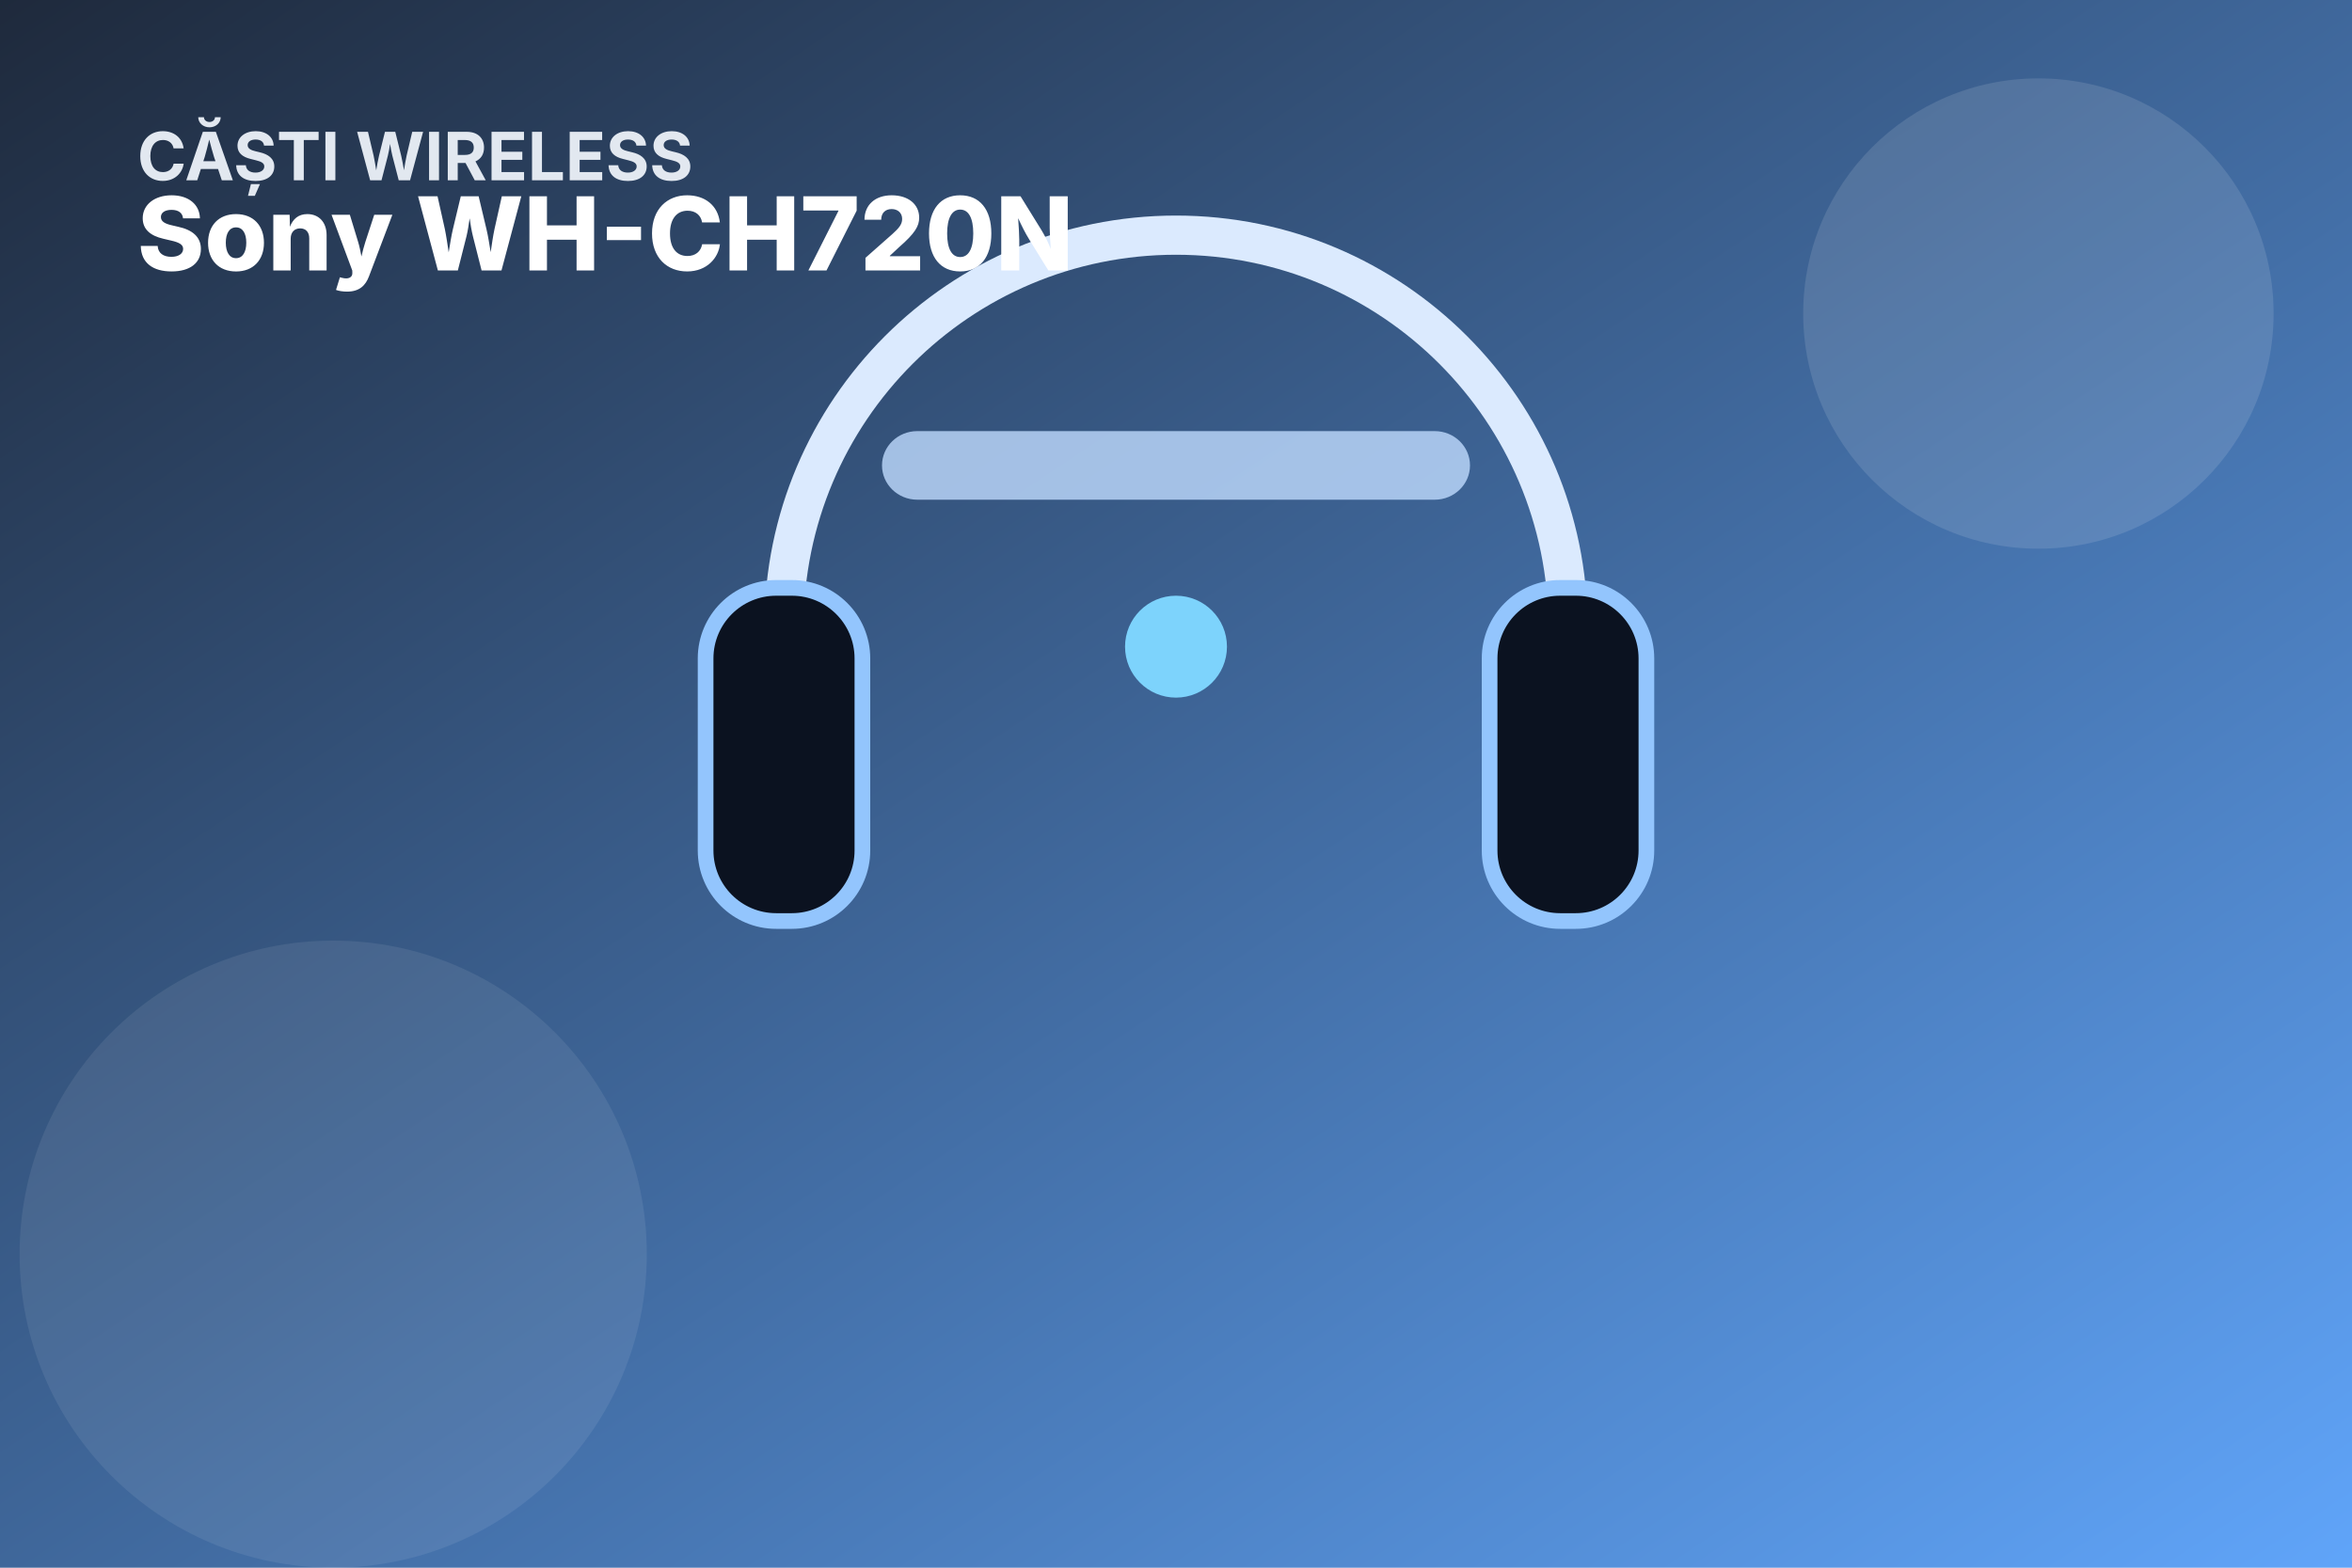
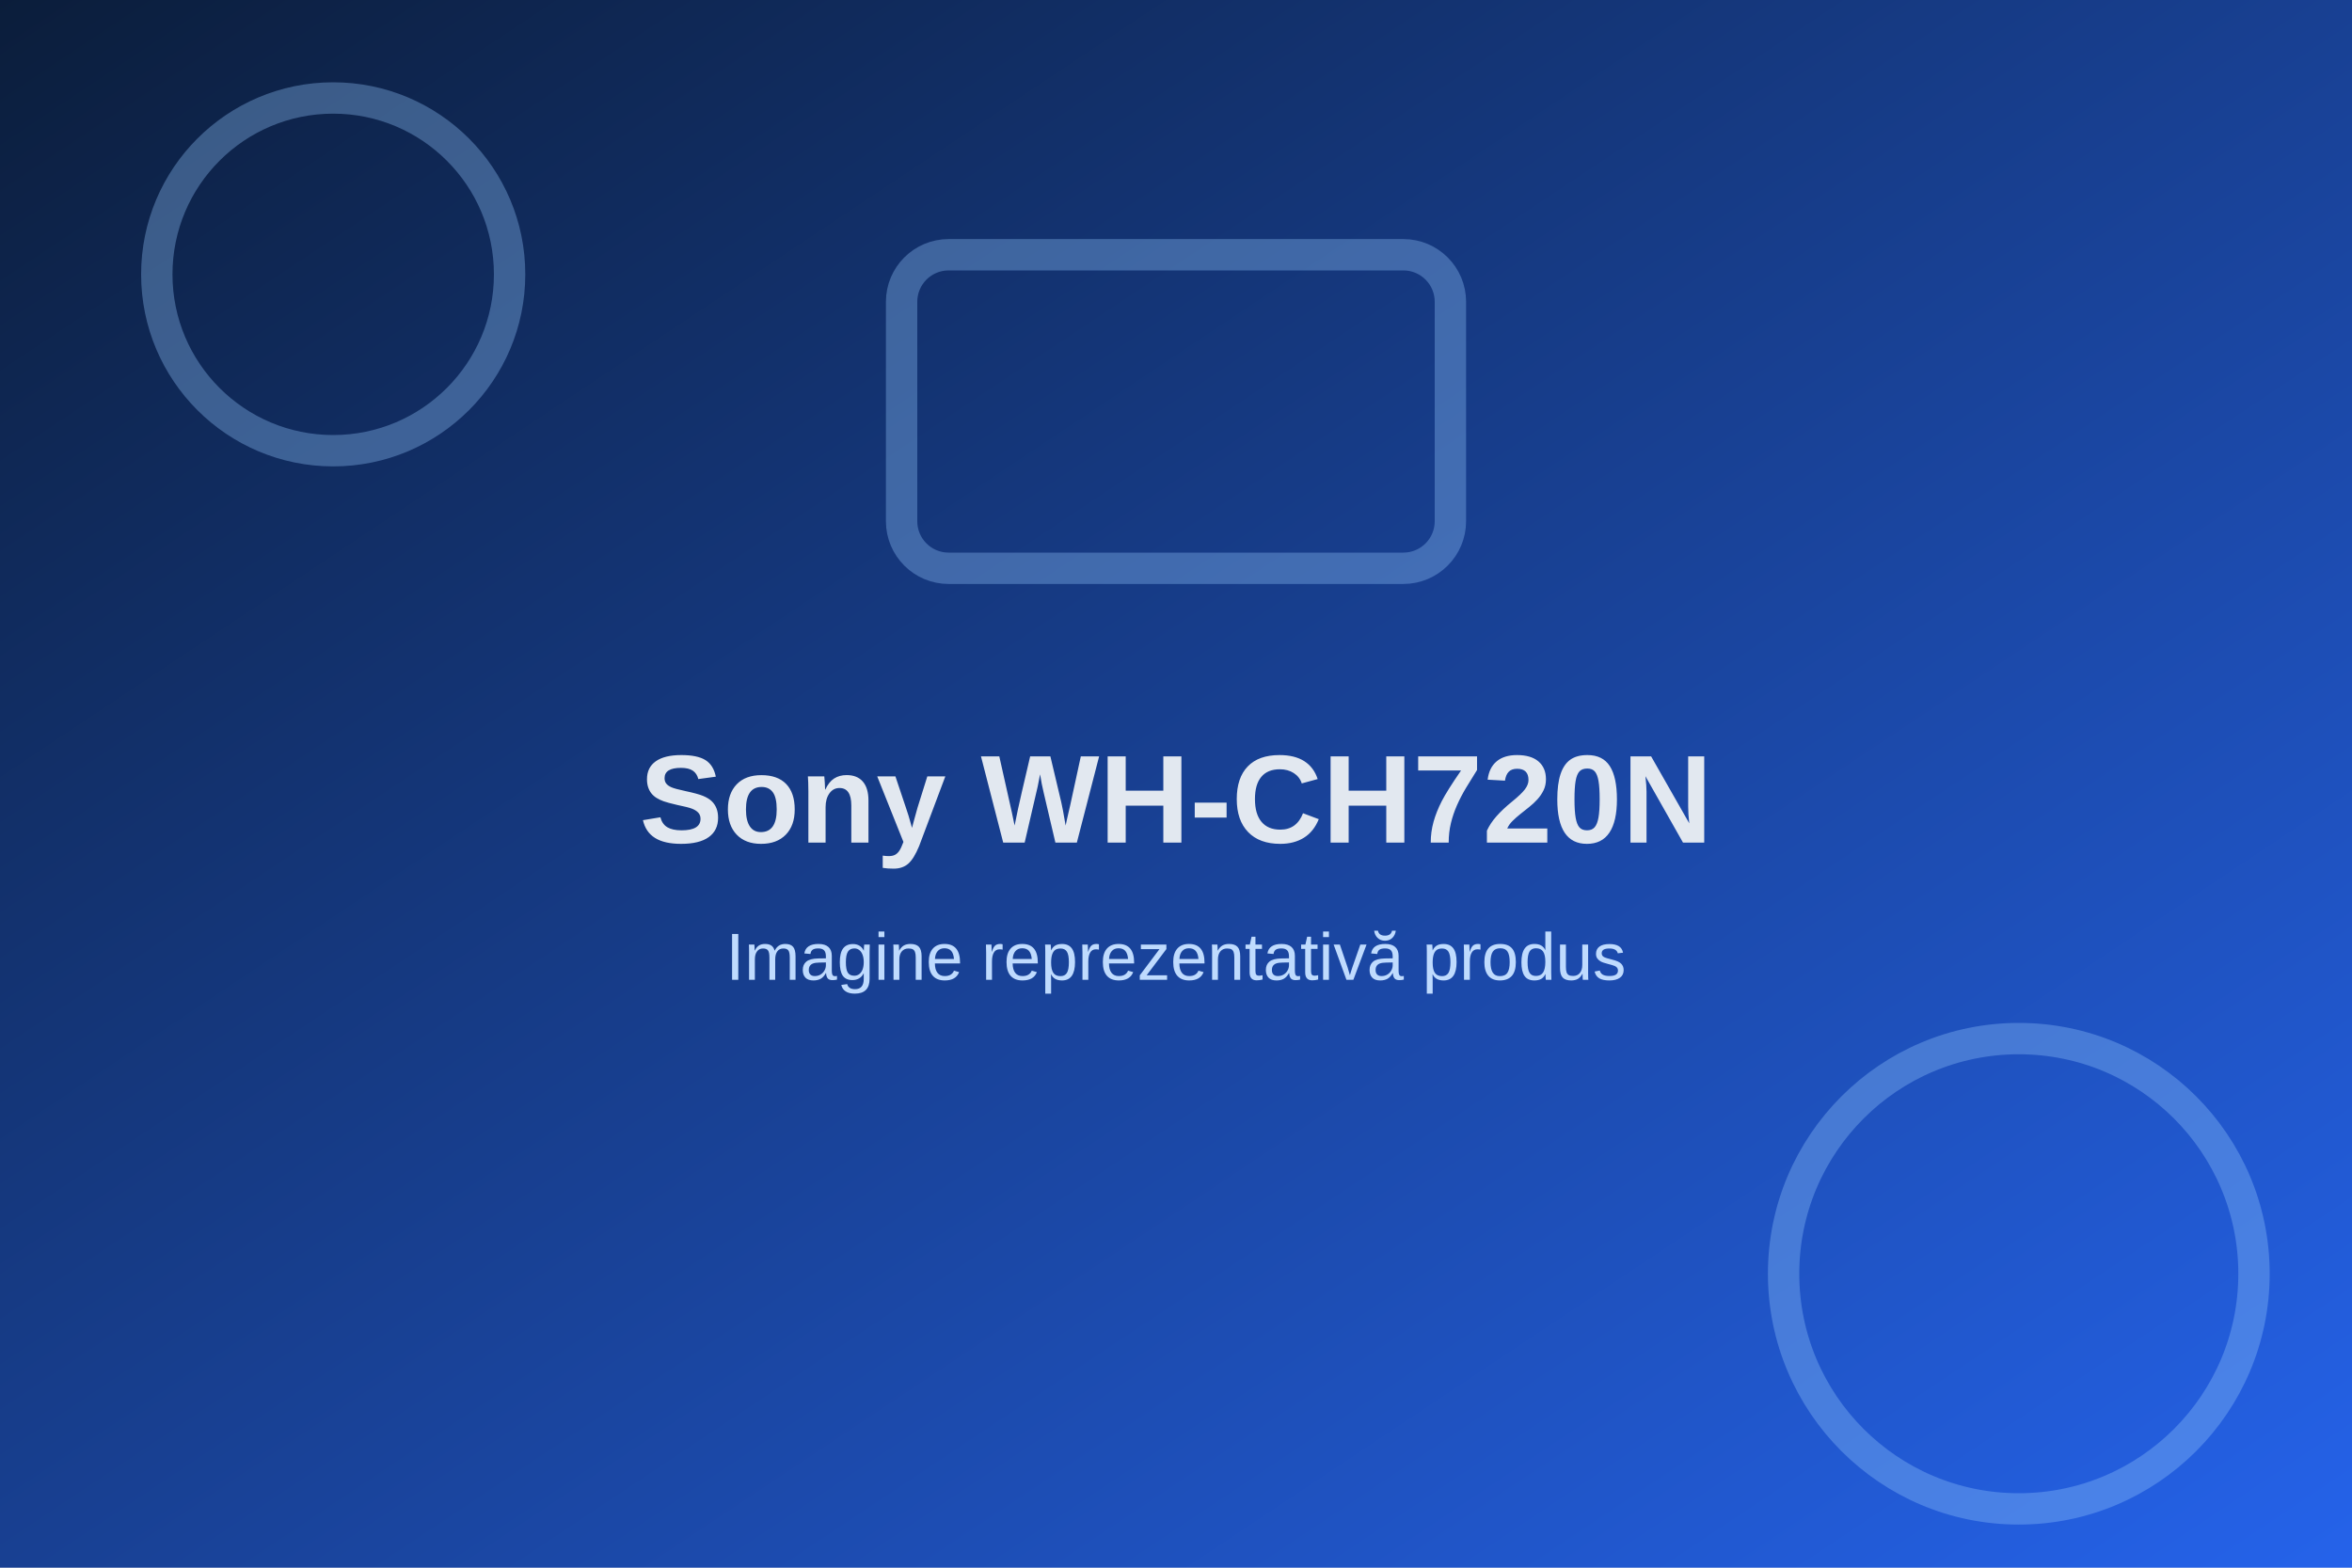
<svg xmlns="http://www.w3.org/2000/svg" width="1200" height="800" viewBox="0 0 1200 800" role="img" aria-label="Sony WH-CH720N">
  <defs>
    <linearGradient id="bg" x1="0" y1="0" x2="1" y2="1">
-       <stop offset="0%" stop-color="#1e293b" />
-       <stop offset="100%" stop-color="#60a5fa" />
+       <stop offset="0%" stop-color="#0b1d3a" />
+       <stop offset="100%" stop-color="#2563eb" />
    </linearGradient>
  </defs>
  <rect width="1200" height="800" fill="url(#bg)" />
-   <circle cx="1040" cy="160" r="120" fill="rgba(255,255,255,0.12)" />
-   <circle cx="170" cy="640" r="160" fill="rgba(255,255,255,0.08)" />
-   <path d="M400 320a200 200 0 0 1 400 0" fill="none" stroke="#dbeafe" stroke-width="20" stroke-linecap="round" />
-   <rect x="360" y="300" width="80" height="170" rx="36" fill="#0b1220" stroke="#93c5fd" stroke-width="8" />
-   <rect x="760" y="300" width="80" height="170" rx="36" fill="#0b1220" stroke="#93c5fd" stroke-width="8" />
-   <rect x="450" y="220" width="300" height="35" rx="18" fill="#bfdbfe" opacity="0.8" />
-   <circle cx="600" cy="330" r="26" fill="#7dd3fc" />
-   <text x="70" y="92" fill="#e2e8f0" font-size="34" font-family="Inter, Arial, sans-serif" font-weight="700">CĂȘTI WIRELESS</text>
-   <text x="70" y="138" fill="white" font-size="52" font-family="Inter, Arial, sans-serif" font-weight="800">Sony WH-CH720N</text>
+   <g fill="none" stroke="#93c5fd" stroke-width="16" opacity="0.35">
+     <circle cx="170" cy="140" r="90" />
+     <circle cx="1030" cy="650" r="120" />
+     <rect x="460" y="130" width="280" height="160" rx="24" />
+   </g>
+   <text x="600" y="430" fill="#e2e8f0" font-family="Arial, Helvetica, sans-serif" font-size="64" font-weight="700" text-anchor="middle">Sony WH-CH720N</text>
+   <text x="600" y="500" fill="#bfdbfe" font-family="Arial, Helvetica, sans-serif" font-size="34" text-anchor="middle">Imagine reprezentativă produs</text>
</svg>
